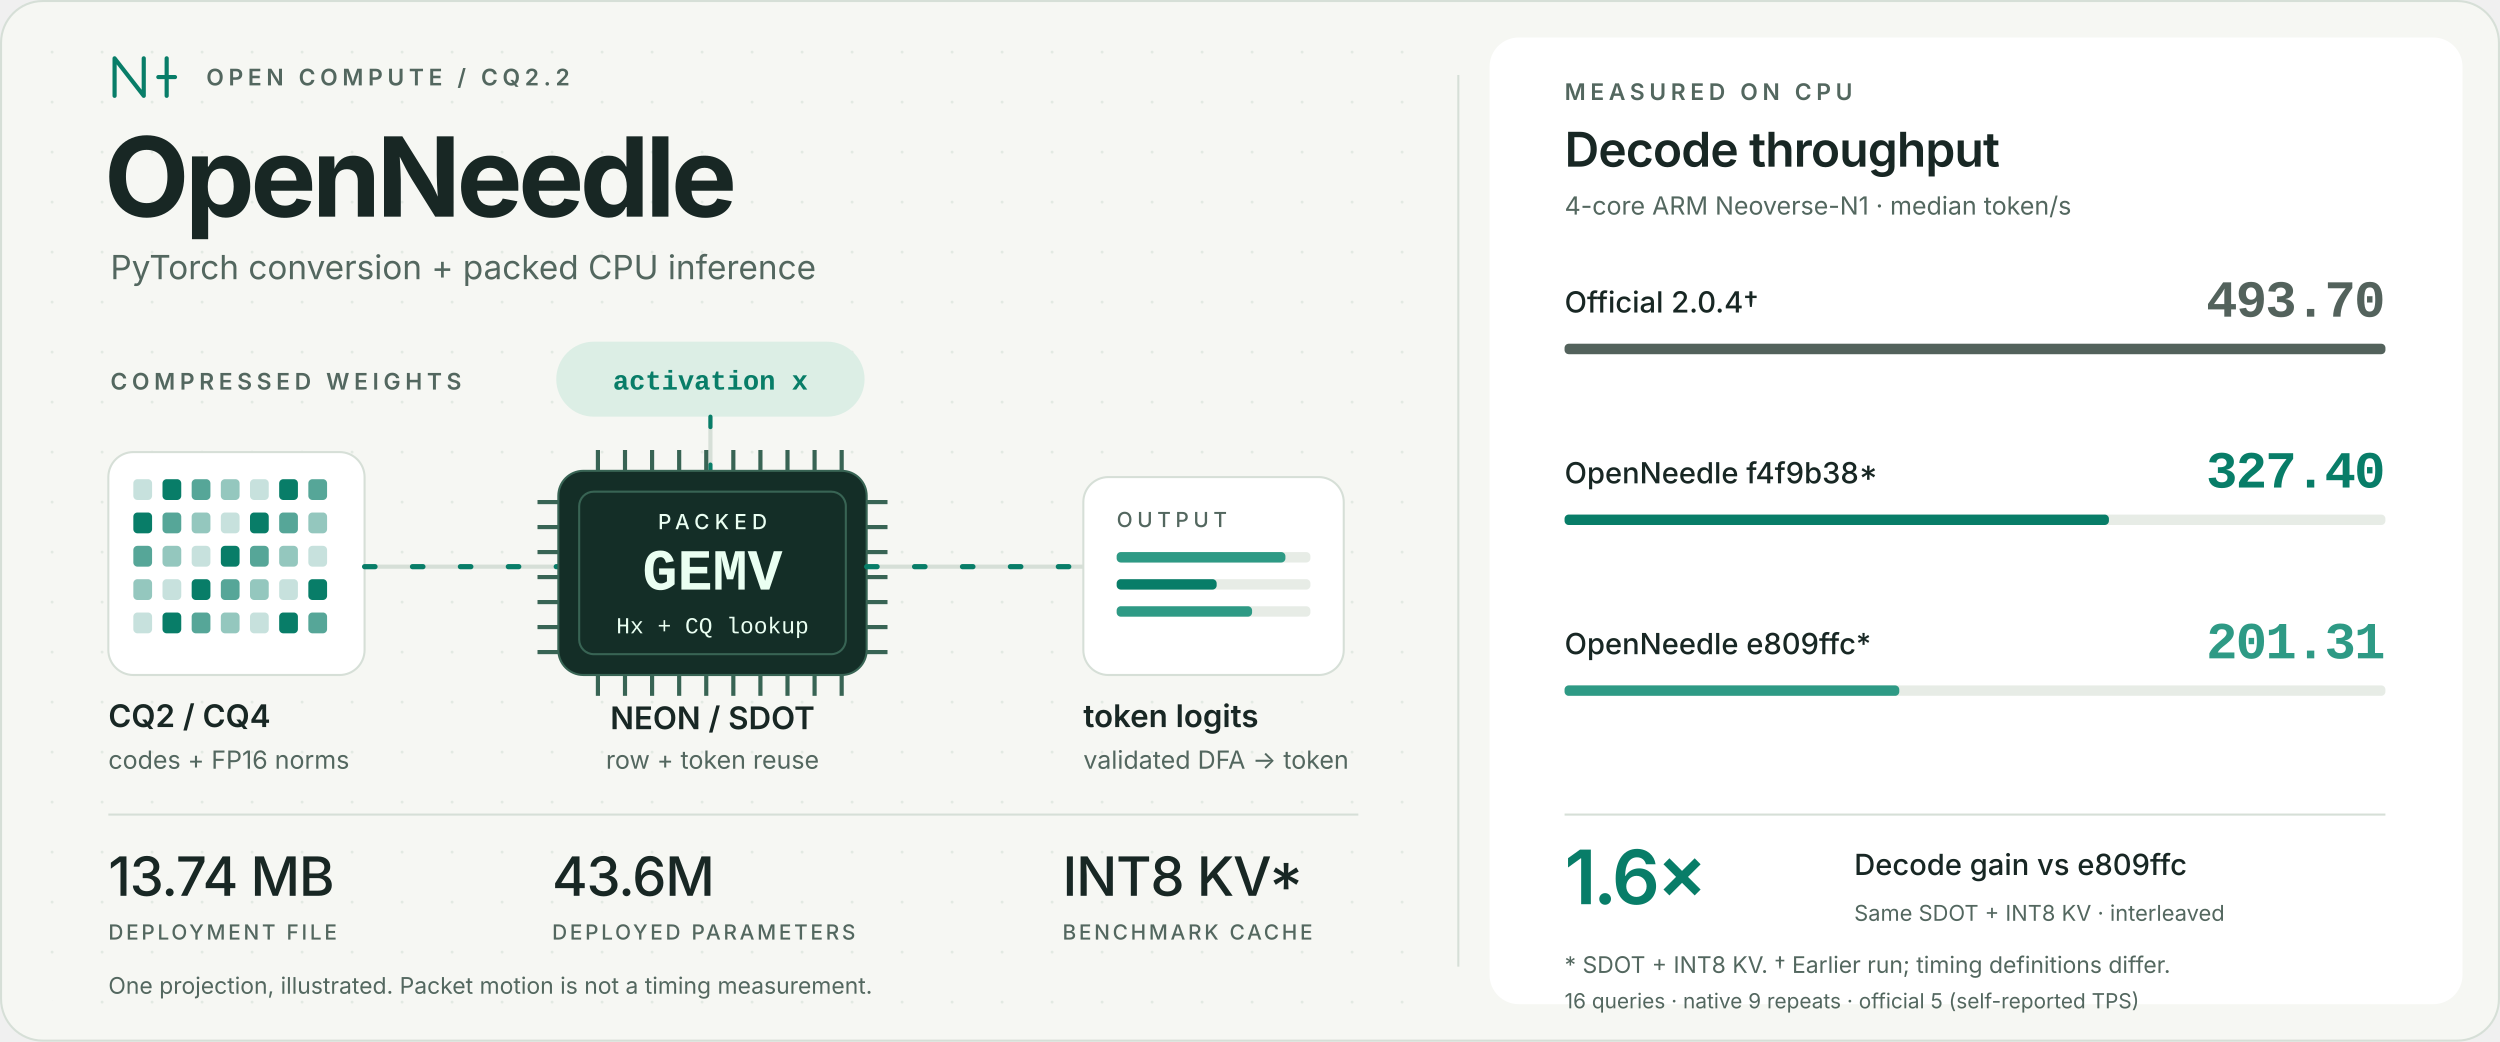
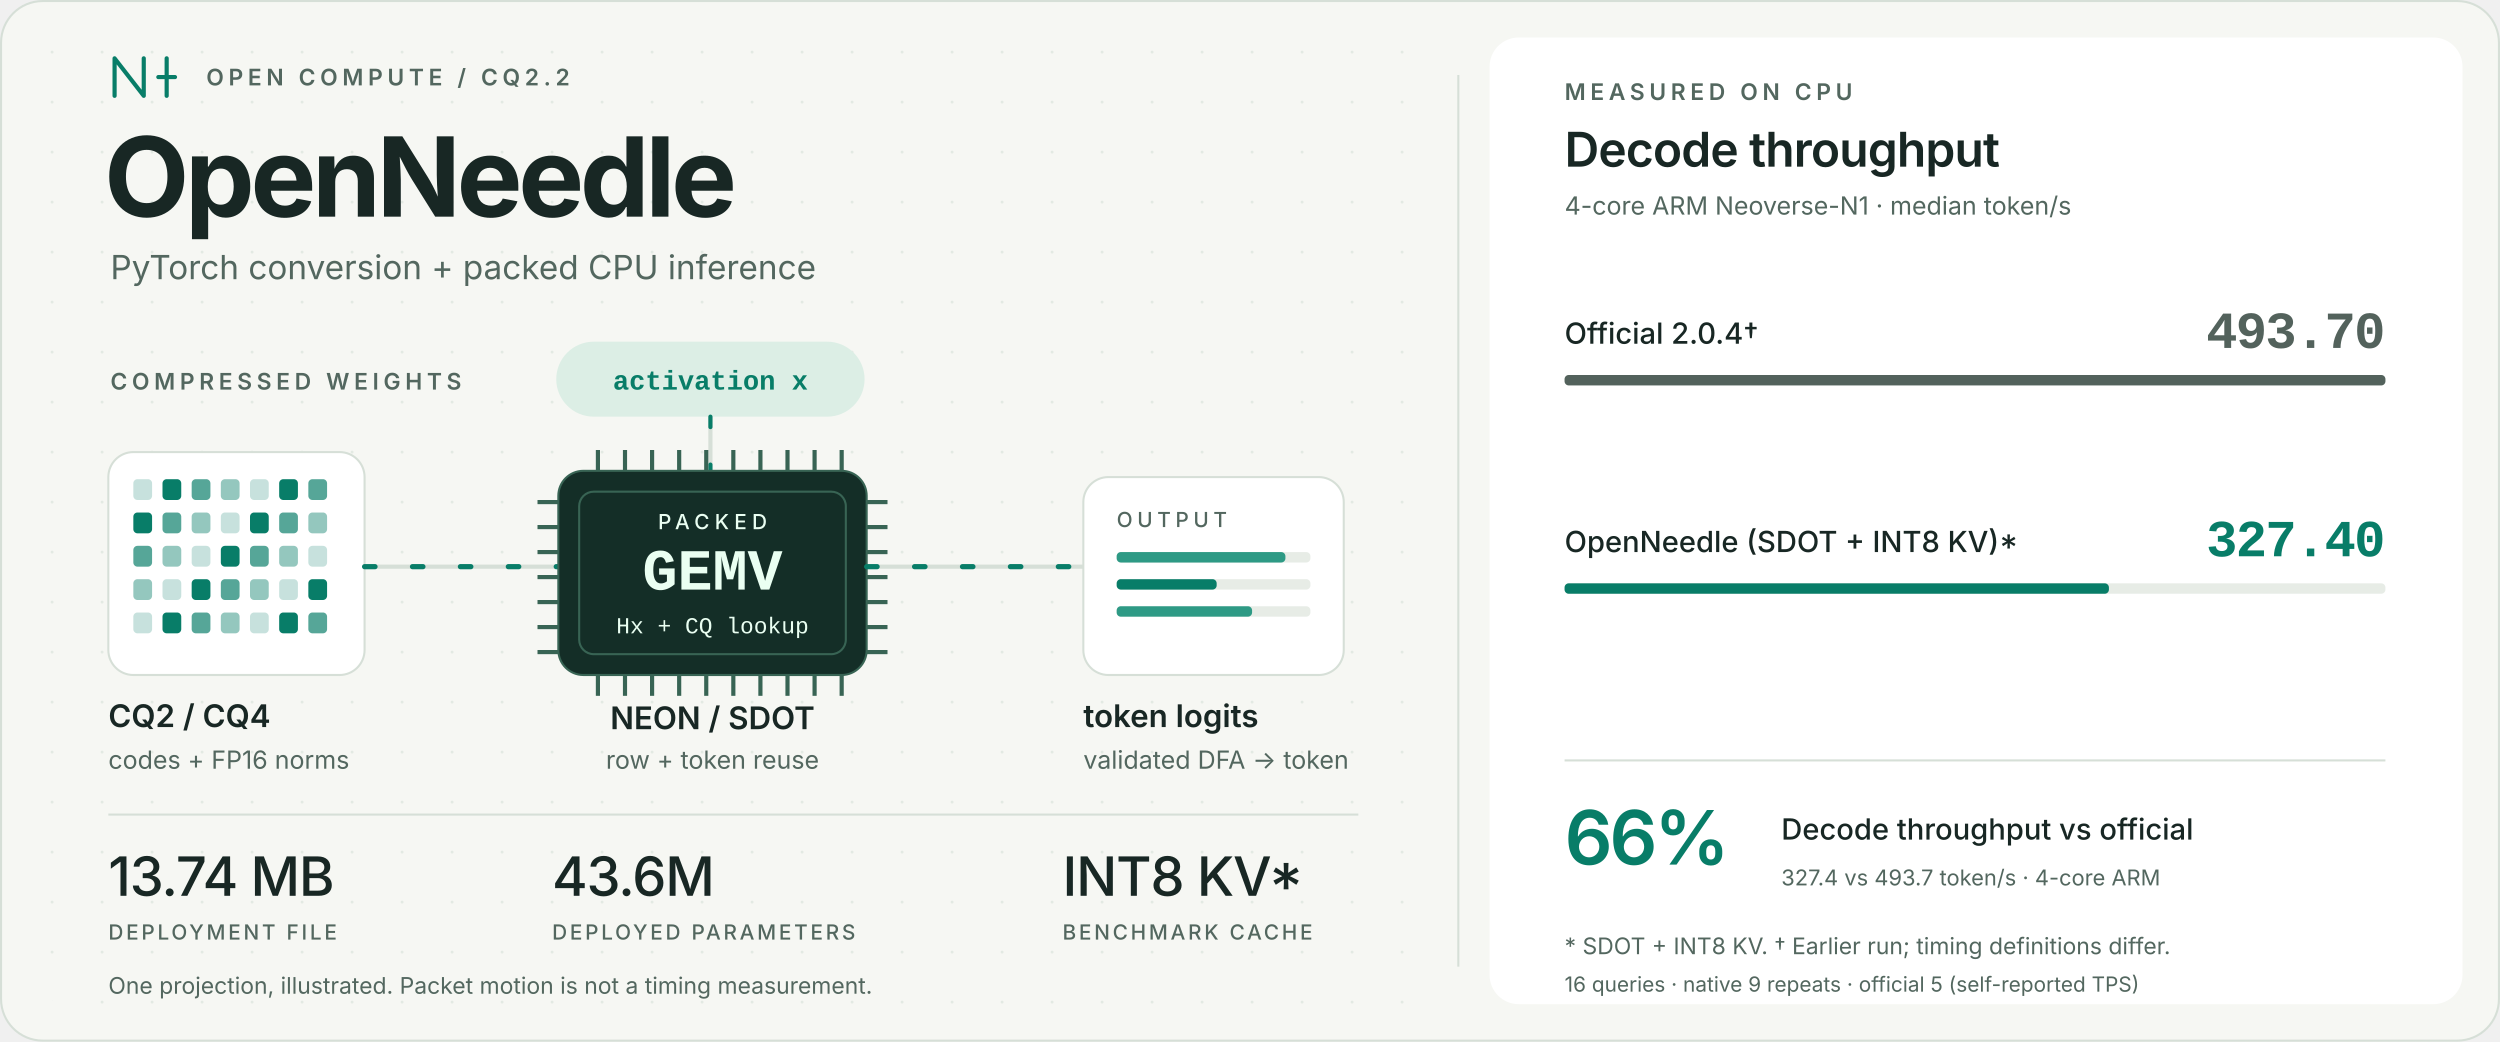
<svg xmlns="http://www.w3.org/2000/svg" width="1200" height="500" viewBox="0 0 1200 500" role="img" aria-labelledby="title desc">
  <style>text{font-family:Inter,"Segoe UI",Arial,sans-serif}.mono{font-family:"SFMono-Regular",Consolas,"Liberation Mono",monospace}.overline{letter-spacing:2.2px}.flow{stroke-dasharray:5 18;stroke-linecap:round;animation:travel 2.6s linear infinite}.phase2{animation-delay:-1.3s}.phase3{animation-duration:1.8s}.spark{animation:shimmer 3.4s ease-in-out infinite}.spark2{animation-delay:-1.7s}@keyframes travel{to{stroke-dashoffset:-92}}@keyframes shimmer{0%,100%{opacity:.38}50%{opacity:1}}@media(prefers-reduced-motion:reduce){.flow,.spark{animation:none!important}.flow{stroke-dasharray:5 18;opacity:.7}}</style>
  <defs>
    <pattern id="grid" width="24" height="24" patternUnits="userSpaceOnUse">
      <circle cx="1" cy="1" r=".7" fill="#c9d8ce" />
    </pattern>
  </defs>
  <rect x="0.5" y="0.5" width="1199" height="499" rx="20" fill="#f6f7f3" stroke="#d6dfd7" />
  <rect x="18" y="18" width="676" height="464" rx="14" fill="url(#grid)" opacity=".42" />
  <rect x="715" y="18" width="467" height="464" rx="14" fill="#ffffff" />
  <path d="M700 36V464" fill="none" stroke="#d6dfd7" stroke-width="1" />
  <path d="M55 46V28L69 46V28M80 28V46M76 37H84" fill="none" stroke="#087d68" stroke-width="2" stroke-linecap="round" stroke-linejoin="round" />
  <text x="99" y="41" fill="#53675f" font-size="11" font-weight="600" class="overline">OPEN COMPUTE / CQ2.2</text>
  <text x="50" y="104" fill="#182724" font-size="53" font-weight="650" letter-spacing="-2">OpenNeedle</text>
  <text x="53" y="134" fill="#53675f" font-size="16" font-weight="400">PyTorch conversion + packed CPU inference</text>
  <text x="53" y="187" fill="#53675f" font-size="11" font-weight="600" class="overline">COMPRESSED WEIGHTS</text>
  <rect x="267" y="164" width="148" height="36" rx="18" fill="#dceee5" />
  <text x="341" y="187" fill="#087d68" font-size="13" font-weight="550" text-anchor="middle" class="mono">activation x</text>
  <path d="M341 200V226" fill="none" stroke="#d6dfd7" stroke-width="2" />
  <path d="M341 200V226" fill="none" stroke="#087d68" stroke-width="2" class="flow phase3" />
  <rect x="52" y="217" width="123" height="107" rx="12" fill="#ffffff" stroke="#d6dfd7" />
  <rect x="64" y="230" width="9" height="10" rx="2" fill="#087d68" opacity="0.23" />
  <rect x="78" y="230" width="9" height="10" rx="2" fill="#087d68" opacity="1" />
  <rect x="92" y="230" width="9" height="10" rx="2" fill="#087d68" opacity="0.68" />
  <rect x="106" y="230" width="9" height="10" rx="2" fill="#087d68" opacity="0.43" />
  <rect x="120" y="230" width="9" height="10" rx="2" fill="#087d68" opacity="0.23" />
  <rect x="134" y="230" width="9" height="10" rx="2" fill="#087d68" opacity="1" />
  <rect x="148" y="230" width="9" height="10" rx="2" fill="#087d68" opacity="0.68" />
  <rect x="64" y="246" width="9" height="10" rx="2" fill="#087d68" opacity="1" />
  <rect x="78" y="246" width="9" height="10" rx="2" fill="#087d68" opacity="0.68" />
  <rect x="92" y="246" width="9" height="10" rx="2" fill="#087d68" opacity="0.43" />
  <rect x="106" y="246" width="9" height="10" rx="2" fill="#087d68" opacity="0.23" />
  <rect x="120" y="246" width="9" height="10" rx="2" fill="#087d68" opacity="1" />
  <rect x="134" y="246" width="9" height="10" rx="2" fill="#087d68" opacity="0.68" />
  <rect x="148" y="246" width="9" height="10" rx="2" fill="#087d68" opacity="0.43" />
  <rect x="64" y="262" width="9" height="10" rx="2" fill="#087d68" opacity="0.68" />
  <rect x="78" y="262" width="9" height="10" rx="2" fill="#087d68" opacity="0.43" />
  <rect x="92" y="262" width="9" height="10" rx="2" fill="#087d68" opacity="0.23" />
  <rect x="106" y="262" width="9" height="10" rx="2" fill="#087d68" opacity="1" />
  <rect x="120" y="262" width="9" height="10" rx="2" fill="#087d68" opacity="0.68" class="spark" />
  <rect x="134" y="262" width="9" height="10" rx="2" fill="#087d68" opacity="0.43" />
  <rect x="148" y="262" width="9" height="10" rx="2" fill="#087d68" opacity="0.23" />
  <rect x="64" y="278" width="9" height="10" rx="2" fill="#087d68" opacity="0.43" />
  <rect x="78" y="278" width="9" height="10" rx="2" fill="#087d68" opacity="0.23" class="spark spark2" />
  <rect x="92" y="278" width="9" height="10" rx="2" fill="#087d68" opacity="1" />
  <rect x="106" y="278" width="9" height="10" rx="2" fill="#087d68" opacity="0.68" />
  <rect x="120" y="278" width="9" height="10" rx="2" fill="#087d68" opacity="0.43" />
  <rect x="134" y="278" width="9" height="10" rx="2" fill="#087d68" opacity="0.23" />
  <rect x="148" y="278" width="9" height="10" rx="2" fill="#087d68" opacity="1" />
  <rect x="64" y="294" width="9" height="10" rx="2" fill="#087d68" opacity="0.23" />
  <rect x="78" y="294" width="9" height="10" rx="2" fill="#087d68" opacity="1" />
  <rect x="92" y="294" width="9" height="10" rx="2" fill="#087d68" opacity="0.68" />
  <rect x="106" y="294" width="9" height="10" rx="2" fill="#087d68" opacity="0.43" />
  <rect x="120" y="294" width="9" height="10" rx="2" fill="#087d68" opacity="0.23" />
  <rect x="134" y="294" width="9" height="10" rx="2" fill="#087d68" opacity="1" />
  <rect x="148" y="294" width="9" height="10" rx="2" fill="#087d68" opacity="0.68" />
  <text x="52" y="349" fill="#182724" font-size="15" font-weight="600">CQ2 / CQ4</text>
  <text x="52" y="369" fill="#53675f" font-size="12" font-weight="400">codes + FP16 norms</text>
  <path d="M175 272H268" fill="none" stroke="#d6dfd7" stroke-width="2" />
  <path d="M175 272H268" fill="none" stroke="#087d68" stroke-width="2.5" class="flow" />
  <path d="M258 241H268M416 241H426" fill="none" stroke="#386454" stroke-width="2" />
  <path d="M258 253H268M416 253H426" fill="none" stroke="#386454" stroke-width="2" />
  <path d="M258 265H268M416 265H426" fill="none" stroke="#386454" stroke-width="2" />
  <path d="M258 277H268M416 277H426" fill="none" stroke="#386454" stroke-width="2" />
  <path d="M258 289H268M416 289H426" fill="none" stroke="#386454" stroke-width="2" />
  <path d="M258 301H268M416 301H426" fill="none" stroke="#386454" stroke-width="2" />
  <path d="M258 313H268M416 313H426" fill="none" stroke="#386454" stroke-width="2" />
  <path d="M287 216V226M287 324V334" fill="none" stroke="#386454" stroke-width="2" />
  <path d="M300 216V226M300 324V334" fill="none" stroke="#386454" stroke-width="2" />
  <path d="M313 216V226M313 324V334" fill="none" stroke="#386454" stroke-width="2" />
  <path d="M326 216V226M326 324V334" fill="none" stroke="#386454" stroke-width="2" />
  <path d="M339 216V226M339 324V334" fill="none" stroke="#386454" stroke-width="2" />
  <path d="M352 216V226M352 324V334" fill="none" stroke="#386454" stroke-width="2" />
  <path d="M365 216V226M365 324V334" fill="none" stroke="#386454" stroke-width="2" />
  <path d="M378 216V226M378 324V334" fill="none" stroke="#386454" stroke-width="2" />
  <path d="M391 216V226M391 324V334" fill="none" stroke="#386454" stroke-width="2" />
  <path d="M404 216V226M404 324V334" fill="none" stroke="#386454" stroke-width="2" />
  <rect x="268" y="226" width="148" height="98" rx="12" fill="#142e27" stroke="#386454" />
  <rect x="278" y="236" width="128" height="78" rx="7" fill="none" stroke="#386454" />
  <text x="342" y="254" fill="#eafff2" font-size="10" font-weight="500" text-anchor="middle" letter-spacing="2.5">PACKED</text>
  <text x="342" y="283" fill="#eafff2" font-size="28" font-weight="600" text-anchor="middle" class="mono">GEMV</text>
  <text x="342" y="304" fill="#eafff2" font-size="11" font-weight="400" text-anchor="middle" class="mono">Hx + CQ lookup</text>
  <text x="342" y="350" fill="#182724" font-size="15" font-weight="600" text-anchor="middle">NEON / SDOT</text>
  <text x="342" y="369" fill="#53675f" font-size="12" font-weight="400" text-anchor="middle">row + token reuse</text>
  <path d="M416 272H520" fill="none" stroke="#d6dfd7" stroke-width="2" />
  <path d="M416 272H520" fill="none" stroke="#087d68" stroke-width="2.5" class="flow phase2" />
  <rect x="520" y="229" width="125" height="95" rx="12" fill="#ffffff" stroke="#d6dfd7" />
  <text x="536" y="253" fill="#53675f" font-size="10" font-weight="500" class="overline">OUTPUT</text>
  <rect x="536" y="265" width="93" height="5" rx="2" fill="#e7ece6" />
  <rect x="536" y="265" width="81" height="5" rx="2" fill="#2e9a85" />
  <rect x="536" y="278" width="93" height="5" rx="2" fill="#e7ece6" />
  <rect x="536" y="278" width="48" height="5" rx="2" fill="#087d68" />
  <rect x="536" y="291" width="93" height="5" rx="2" fill="#e7ece6" />
  <rect x="536" y="291" width="65" height="5" rx="2" fill="#2e9a85" />
  <text x="520" y="349" fill="#182724" font-size="15" font-weight="600">token logits</text>
  <text x="520" y="369" fill="#53675f" font-size="12" font-weight="400">validated DFA → token</text>
  <path d="M52 391H652" fill="none" stroke="#d6dfd7" stroke-width="1" />
  <text x="52" y="430" fill="#182724" font-size="26" font-weight="550" letter-spacing="-.5">13.74 MB</text>
  <text x="52" y="451" fill="#53675f" font-size="10" font-weight="500" letter-spacing="1.3">DEPLOYMENT FILE</text>
  <text x="265" y="430" fill="#182724" font-size="26" font-weight="550" letter-spacing="-.5">43.6M</text>
  <text x="265" y="451" fill="#53675f" font-size="10" font-weight="500" letter-spacing="1.3">DEPLOYED PARAMETERS</text>
  <text x="510" y="430" fill="#182724" font-size="26" font-weight="550" letter-spacing="-.5">INT8 KV*</text>
  <text x="510" y="451" fill="#53675f" font-size="10" font-weight="500" letter-spacing="1.3">BENCHMARK CACHE</text>
  <text x="52" y="477" fill="#53675f" font-size="11" font-weight="400">One projection, illustrated. Packet motion is not a timing measurement.</text>
  <text x="751" y="48" fill="#53675f" font-size="11" font-weight="600" class="overline">MEASURED ON CPU</text>
  <text x="751" y="80" fill="#182724" font-size="23" font-weight="600" letter-spacing="-.4">Decode throughput</text>
  <text x="751" y="103" fill="#53675f" font-size="12" font-weight="400">4-core ARM Neoverse-N1 · median token/s</text>
-   <text x="751" y="150" fill="#182724" font-size="14" font-weight="550">Official 2.0.4†</text>
-   <text x="1145" y="152" fill="#53625c" font-size="25" font-weight="600" text-anchor="end" class="mono" letter-spacing="-.8">493.70</text>
-   <rect x="751" y="165" width="394" height="5" rx="2" fill="#e7ece6" />
-   <rect x="751" y="165" width="394.0" height="5" rx="2" fill="#53625c" data-backend="official" data-value="493.7" />
-   <text x="751" y="232" fill="#182724" font-size="14" font-weight="550">OpenNeedle f4f9b38*</text>
-   <text x="1145" y="234" fill="#087d68" font-size="25" font-weight="600" text-anchor="end" class="mono" letter-spacing="-.8">327.40</text>
-   <rect x="751" y="247" width="394" height="5" rx="2" fill="#e7ece6" />
-   <rect x="751" y="247" width="261.281" height="5" rx="2" fill="#087d68" data-backend="optimized" data-value="327.397228376" />
-   <text x="751" y="314" fill="#182724" font-size="14" font-weight="550">OpenNeedle e809ffc*</text>
-   <text x="1145" y="316" fill="#2e9a85" font-size="25" font-weight="600" text-anchor="end" class="mono" letter-spacing="-.8">201.31</text>
-   <rect x="751" y="329" width="394" height="5" rx="2" fill="#e7ece6" />
-   <rect x="751" y="329" width="160.654" height="5" rx="2" fill="#2e9a85" data-backend="baseline" data-value="201.306805846" />
-   <path d="M751 391H1145" fill="none" stroke="#d6dfd7" stroke-width="1" />
-   <text x="751" y="434" fill="#087d68" font-size="36" font-weight="600" letter-spacing="-1.5">1.6×</text>
-   <text x="890" y="420" fill="#182724" font-size="14" font-weight="500">Decode gain vs e809ffc</text>
-   <text x="890" y="442" fill="#53675f" font-size="10.5" font-weight="400">Same SDOT + INT8 KV · interleaved</text>
-   <text x="751" y="467" fill="#53675f" font-size="11" font-weight="400">* SDOT + INT8 KV. † Earlier run; timing definitions differ.</text>
-   <text x="751" y="484" fill="#53675f" font-size="10" font-weight="400">16 queries · native 9 repeats · official 5 (self-reported TPS)</text>
+   <text x="751" y="165" fill="#182724" font-size="14" font-weight="550">Official 2.0.4†</text>
+   <text x="1145" y="167" fill="#53625c" font-size="25" font-weight="600" text-anchor="end" class="mono" letter-spacing="-.8">493.70</text>
+   <rect x="751" y="180" width="394" height="5" rx="2" fill="#e7ece6" />
+   <rect x="751" y="180" width="394.0" height="5" rx="2" fill="#53625c" data-backend="official" data-value="493.7" />
+   <text x="751" y="265" fill="#182724" font-size="14" font-weight="550">OpenNeedle (SDOT + INT8 KV)*</text>
+   <text x="1145" y="267" fill="#087d68" font-size="25" font-weight="600" text-anchor="end" class="mono" letter-spacing="-.8">327.40</text>
+   <rect x="751" y="280" width="394" height="5" rx="2" fill="#e7ece6" />
+   <rect x="751" y="280" width="261.281" height="5" rx="2" fill="#087d68" data-backend="optimized" data-value="327.397228376" />
+   <path d="M751 365H1145" fill="none" stroke="#d6dfd7" stroke-width="1" />
+   <text x="751" y="415" fill="#087d68" font-size="36" font-weight="600" letter-spacing="-1.5">66%</text>
+   <text x="855" y="403" fill="#182724" font-size="14" font-weight="500">Decode throughput vs official</text>
+   <text x="855" y="425" fill="#53675f" font-size="10.5" font-weight="400">327.4 vs 493.7 token/s · 4-core ARM</text>
+   <text x="751" y="458" fill="#53675f" font-size="11" font-weight="400">* SDOT + INT8 KV. † Earlier run; timing definitions differ.</text>
+   <text x="751" y="476" fill="#53675f" font-size="10" font-weight="400">16 queries · native 9 repeats · official 5 (self-reported TPS)</text>
</svg>
